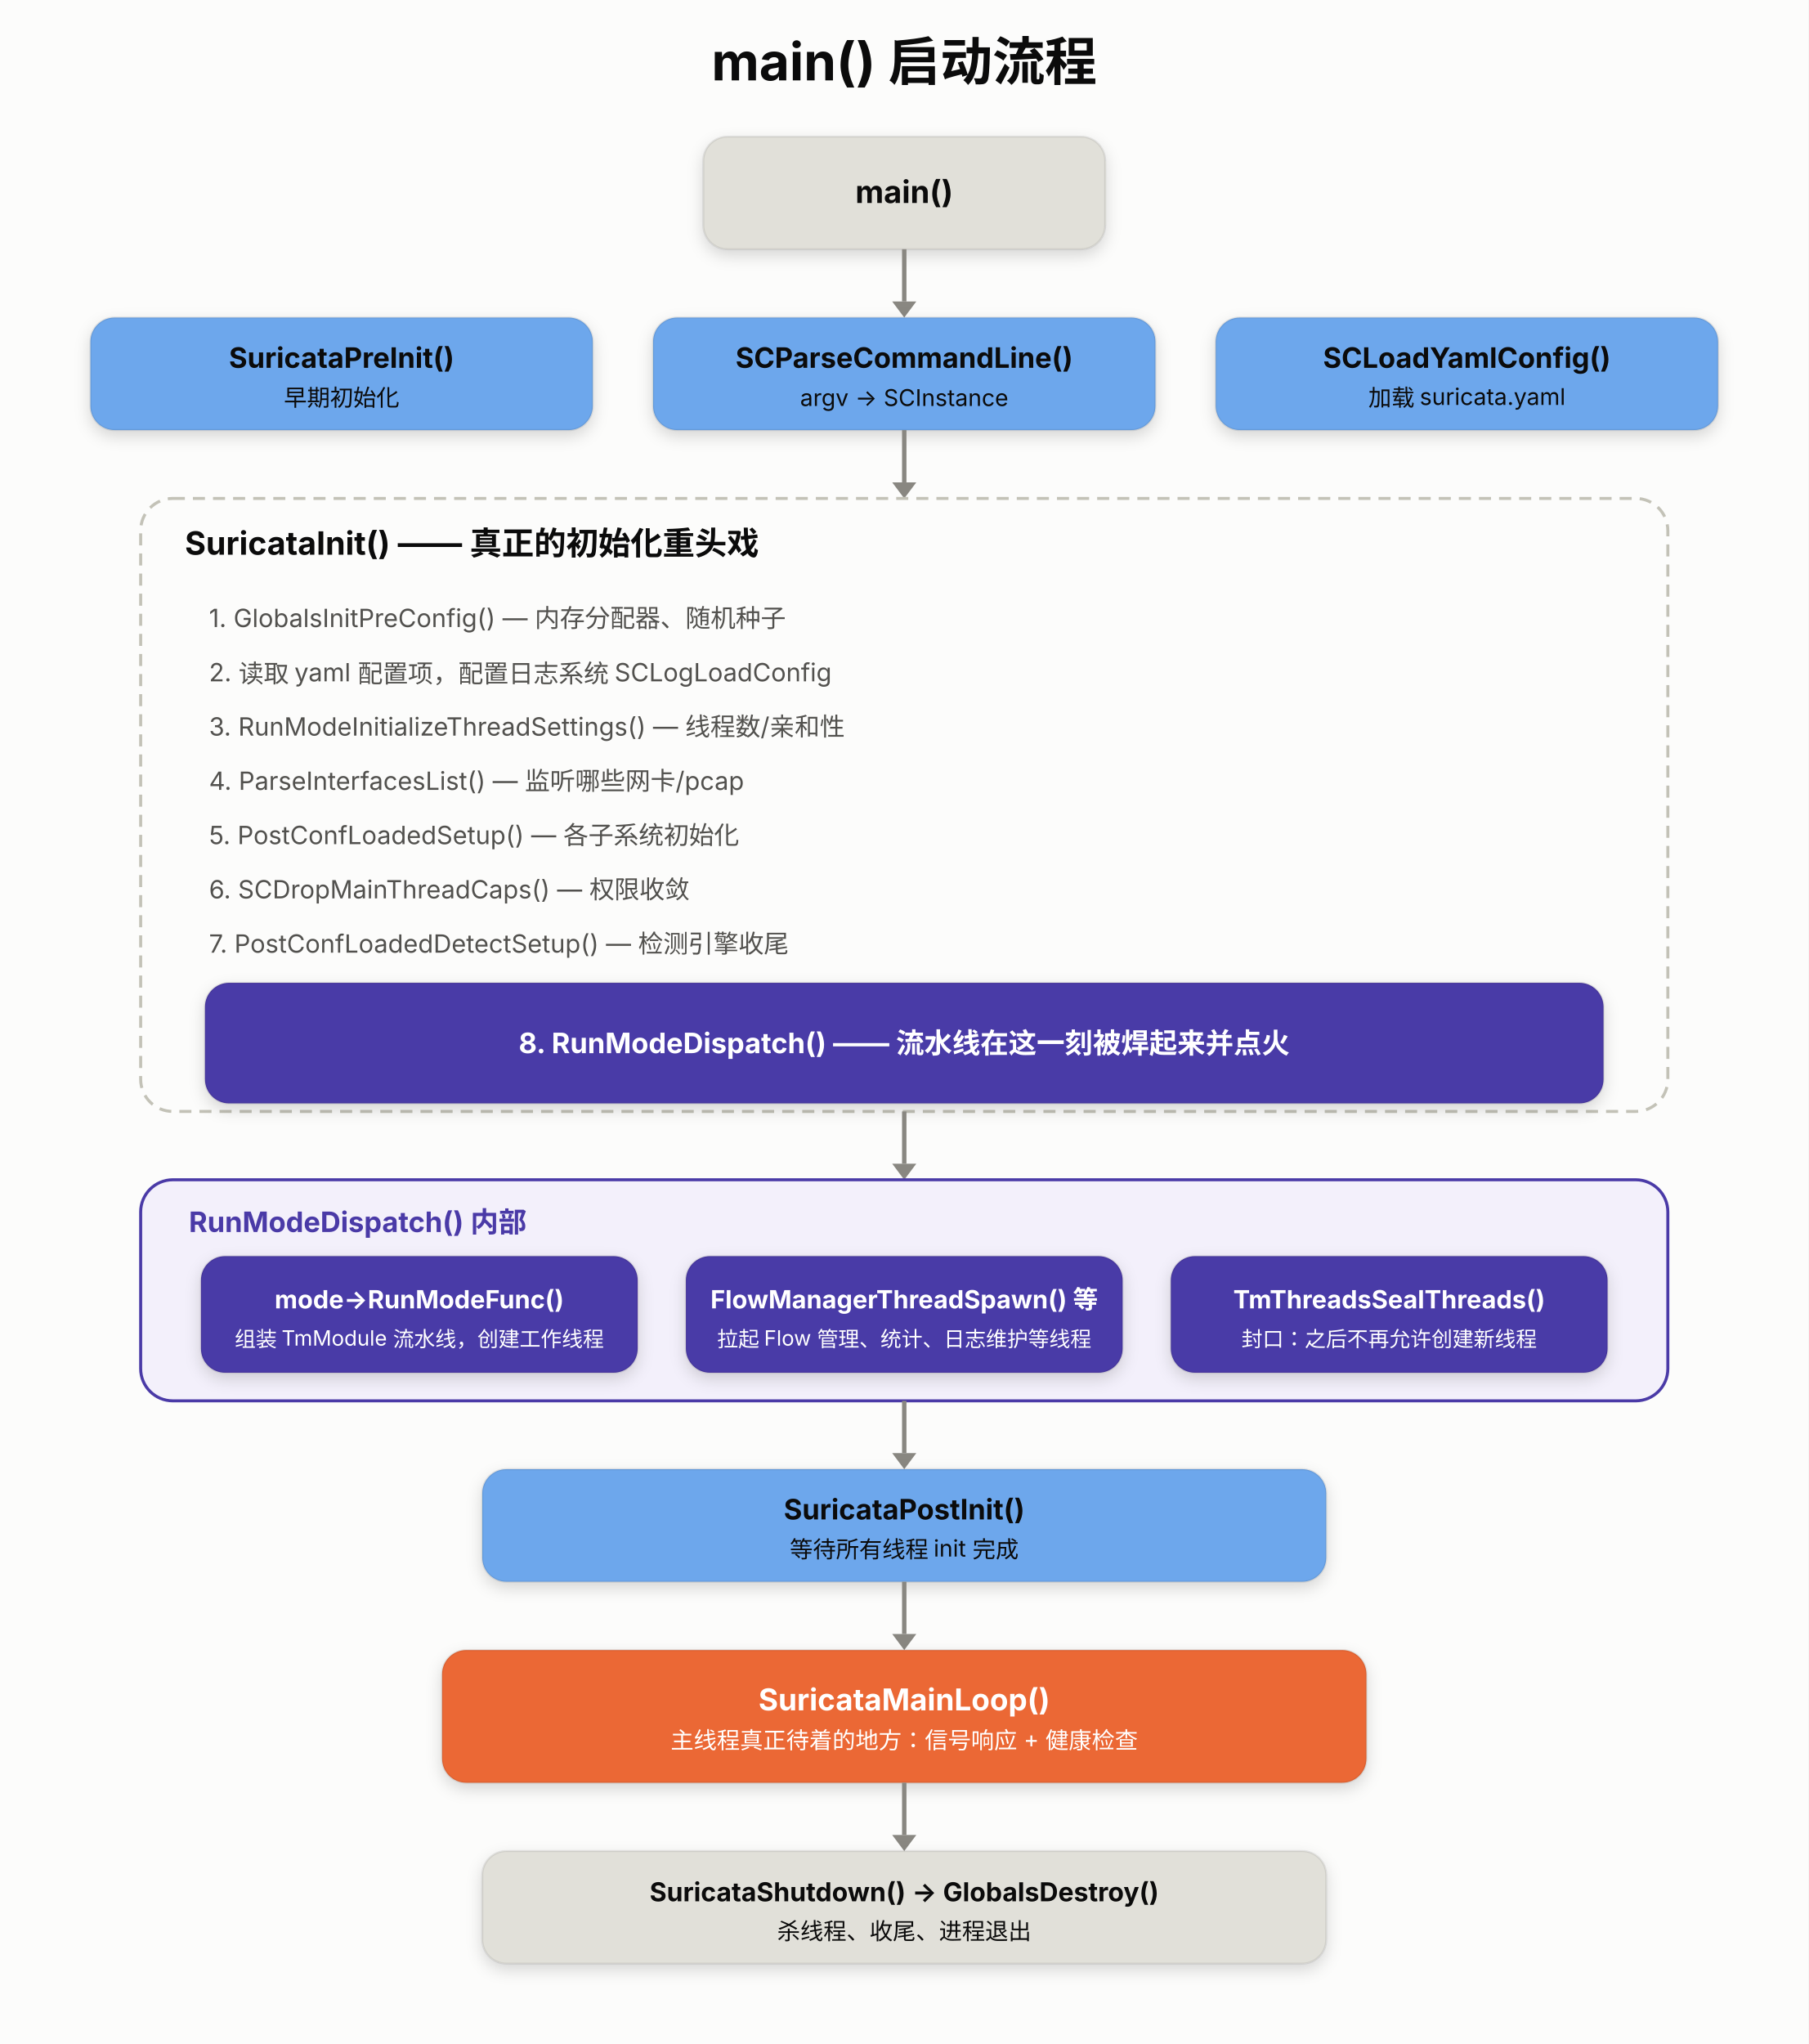
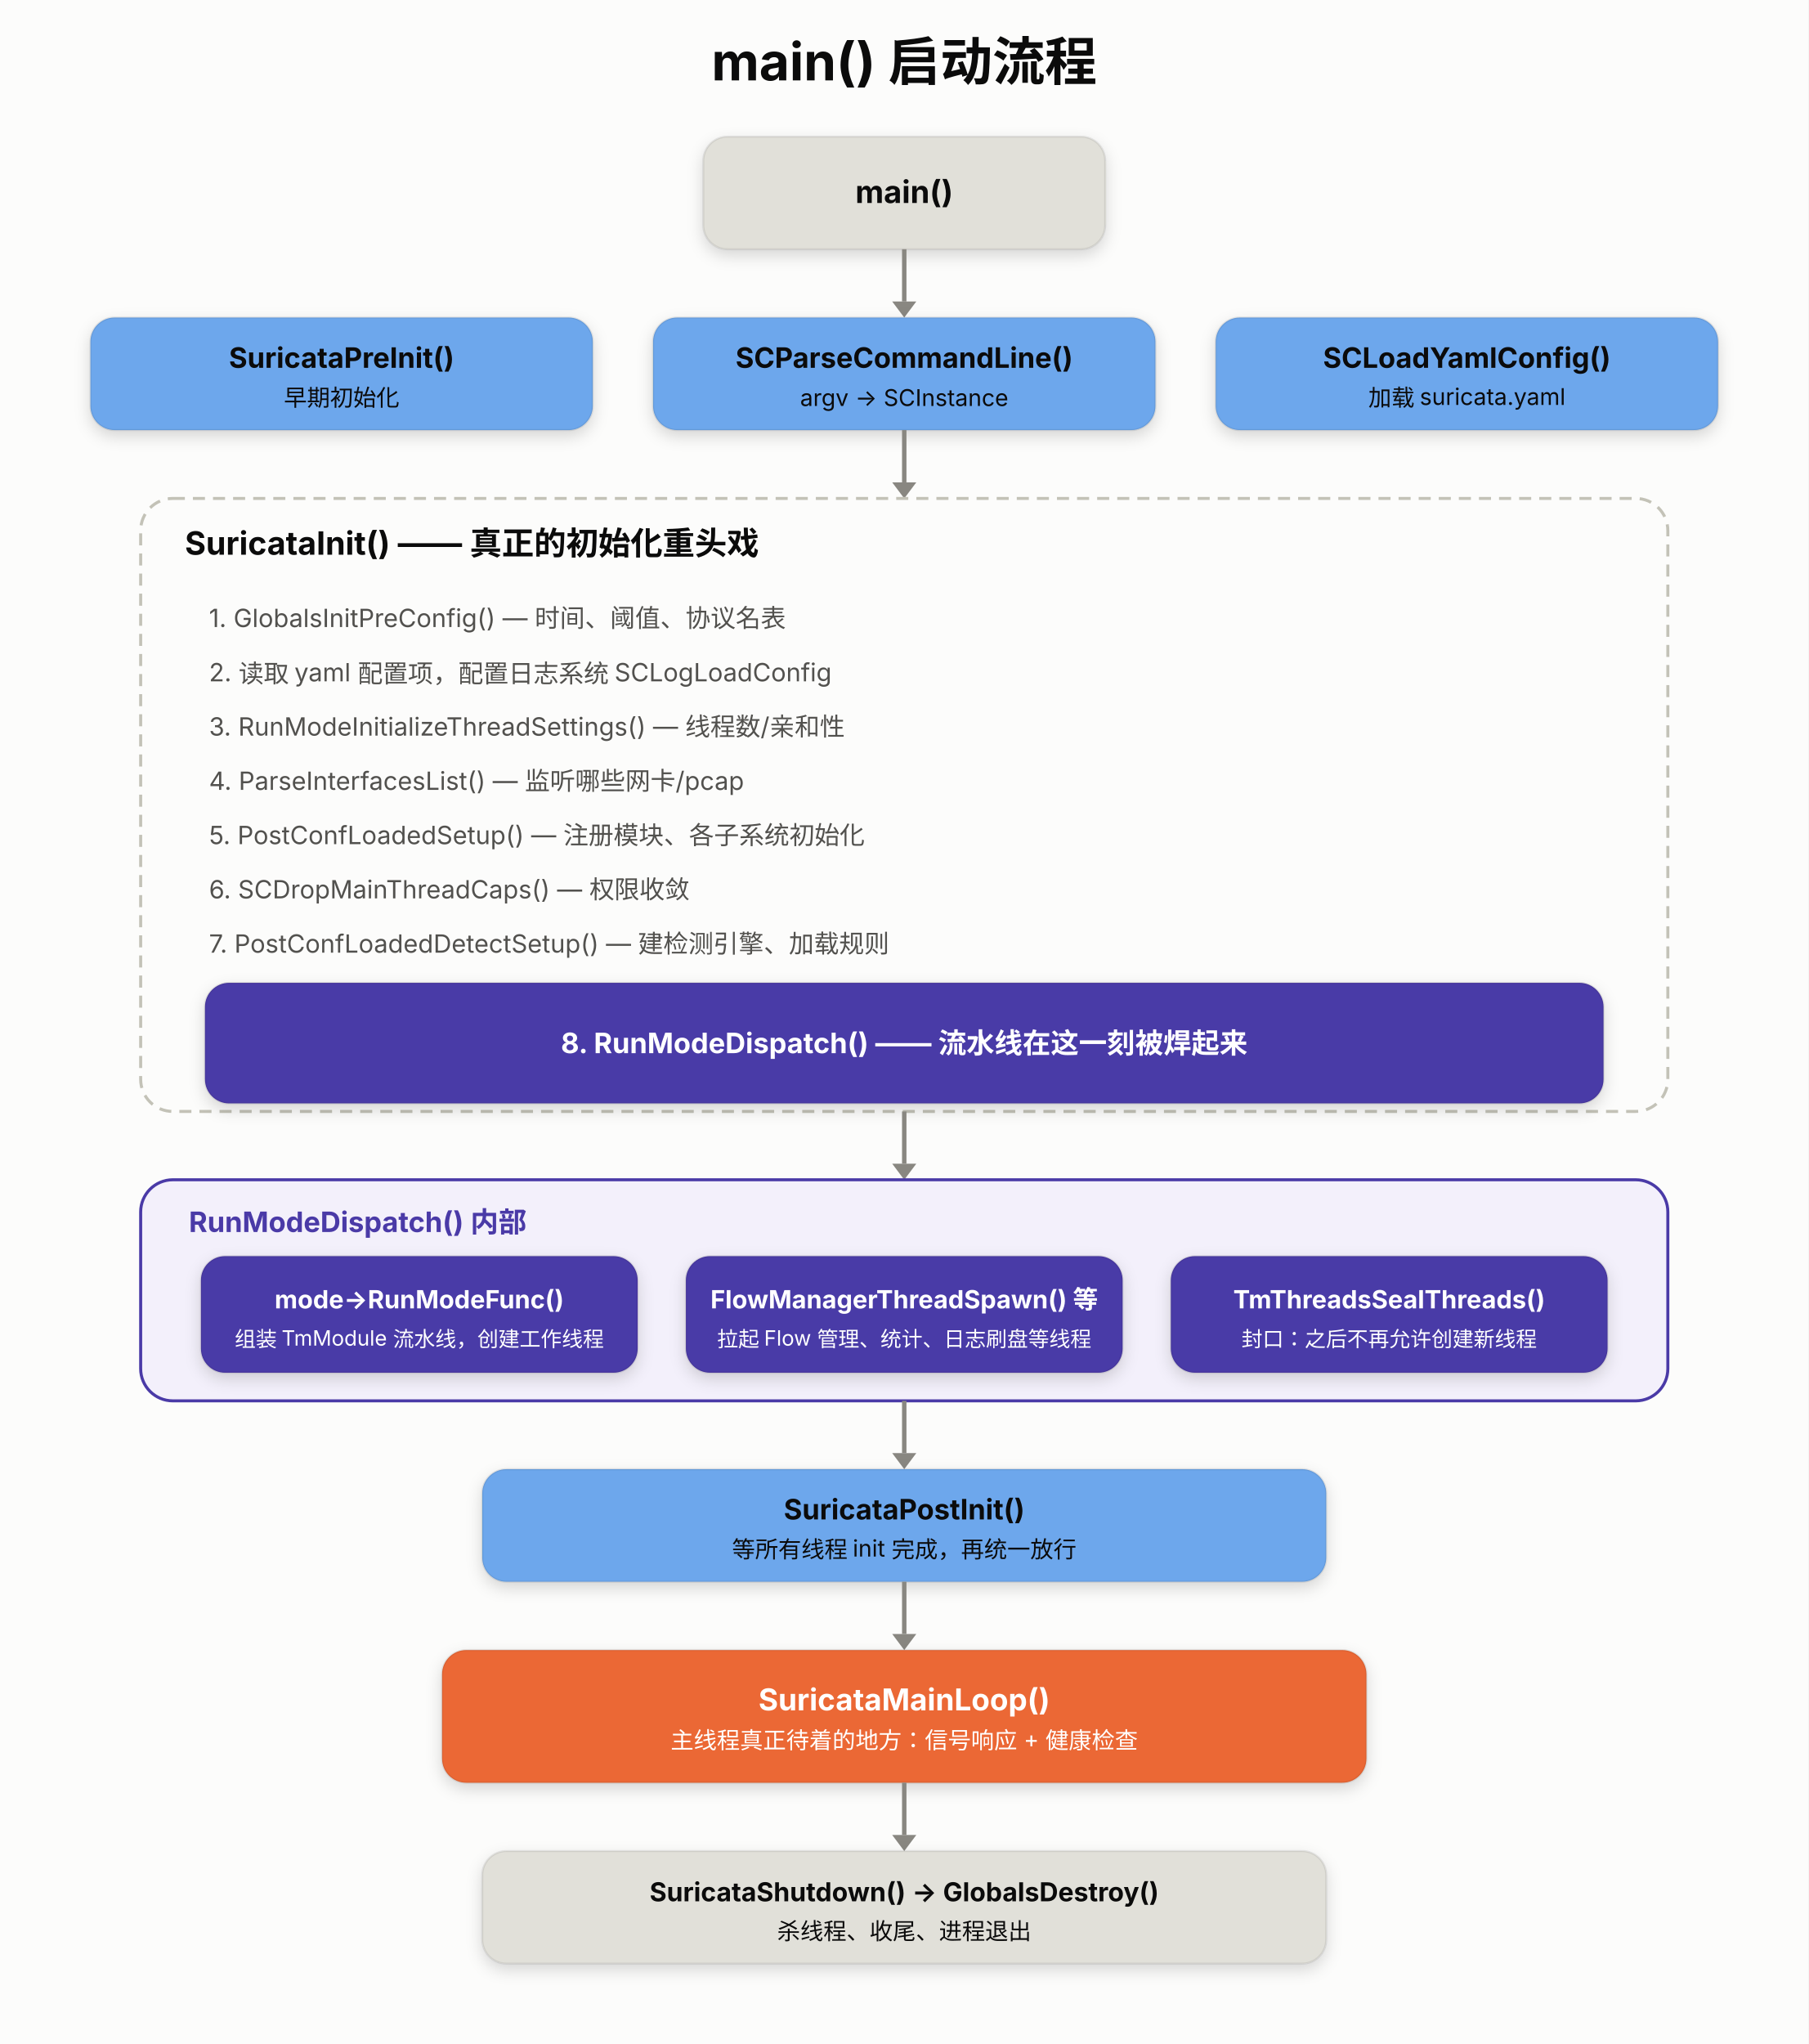
<svg xmlns="http://www.w3.org/2000/svg" viewBox="0 0 900 1017" font-family="-apple-system, 'Segoe UI', 'PingFang SC', 'Microsoft YaHei', sans-serif">
  <filter id="softshadow" x="-30%" y="-30%" width="160%" height="160%">
    <feDropShadow dx="0" dy="3" stdDeviation="4" flood-color="#0b0b0b" flood-opacity="0.16" />
  </filter>
  <rect x="0" y="0" width="900" height="1017" fill="#fcfcfb" />
  <text x="450.0" y="40" text-anchor="middle" font-size="26" fill="#0b0b0b" font-weight="700">main() 启动流程</text>
  <rect x="350.0" y="68" width="200" height="56" rx="12" fill="#e1e0d9" stroke="rgba(11,11,11,0.08)" stroke-width="1" filter="url(#softshadow)" />
  <text x="450.0" y="101.0" text-anchor="middle" font-size="15.5" font-weight="700" fill="#0b0b0b">main()</text>
  <line x1="450.0" y1="124" x2="450.0" y2="150" stroke="#898781" stroke-width="2.2" />
  <polygon points="444.0,150 456.0,150 450.0,158" fill="#898781" />
  <rect x="45.0" y="158" width="250" height="56" rx="12" fill="#6da7ec" stroke="rgba(11,11,11,0.08)" stroke-width="1" filter="url(#softshadow)" />
  <text x="170.0" y="183.0" text-anchor="middle" font-size="14" font-weight="700" fill="#0b0b0b">SuricataPreInit()</text>
  <text x="170.0" y="202.0" text-anchor="middle" font-size="11.5" fill="#0b0b0b">早期初始化</text>
  <rect x="325.0" y="158" width="250" height="56" rx="12" fill="#6da7ec" stroke="rgba(11,11,11,0.08)" stroke-width="1" filter="url(#softshadow)" />
  <text x="450.0" y="183.0" text-anchor="middle" font-size="14" font-weight="700" fill="#0b0b0b">SCParseCommandLine()</text>
  <text x="450.0" y="202.0" text-anchor="middle" font-size="11.5" fill="#0b0b0b">argv → SCInstance</text>
  <rect x="605.0" y="158" width="250" height="56" rx="12" fill="#6da7ec" stroke="rgba(11,11,11,0.08)" stroke-width="1" filter="url(#softshadow)" />
  <text x="730.0" y="183.0" text-anchor="middle" font-size="14" font-weight="700" fill="#0b0b0b">SCLoadYamlConfig()</text>
  <text x="730.0" y="202.0" text-anchor="middle" font-size="11.5" fill="#0b0b0b">加载 suricata.yaml</text>
  <line x1="450.0" y1="214" x2="450.0" y2="240" stroke="#898781" stroke-width="2.2" />
  <polygon points="444.0,240 456.0,240 450.0,248" fill="#898781" />
  <rect x="70.0" y="248" width="760" height="305" rx="16" fill="#fcfcfb" stroke="#c3c2b7" stroke-width="1.5" stroke-dasharray="6,4" />
  <text x="92.0" y="276" text-anchor="start" font-size="16" fill="#0b0b0b" font-weight="700">SuricataInit()  —— 真正的初始化重头戏</text>
-   <text x="104.0" y="312" text-anchor="start" font-size="12.5" fill="#52514e" font-weight="400">1. GlobalsInitPreConfig() — 内存分配器、随机种子</text>
+   <text x="104.0" y="312" text-anchor="start" font-size="12.5" fill="#52514e" font-weight="400">1. GlobalsInitPreConfig() — 时间、阈值、协议名表</text>
  <text x="104.0" y="339" text-anchor="start" font-size="12.5" fill="#52514e" font-weight="400">2. 读取 yaml 配置项，配置日志系统 SCLogLoadConfig</text>
  <text x="104.0" y="366" text-anchor="start" font-size="12.5" fill="#52514e" font-weight="400">3. RunModeInitializeThreadSettings() — 线程数/亲和性</text>
  <text x="104.0" y="393" text-anchor="start" font-size="12.5" fill="#52514e" font-weight="400">4. ParseInterfacesList() — 监听哪些网卡/pcap</text>
-   <text x="104.0" y="420" text-anchor="start" font-size="12.5" fill="#52514e" font-weight="400">5. PostConfLoadedSetup() — 各子系统初始化</text>
+   <text x="104.0" y="420" text-anchor="start" font-size="12.5" fill="#52514e" font-weight="400">5. PostConfLoadedSetup() — 注册模块、各子系统初始化</text>
  <text x="104.0" y="447" text-anchor="start" font-size="12.5" fill="#52514e" font-weight="400">6. SCDropMainThreadCaps() — 权限收敛</text>
-   <text x="104.0" y="474" text-anchor="start" font-size="12.5" fill="#52514e" font-weight="400">7. PostConfLoadedDetectSetup() — 检测引擎收尾</text>
+   <text x="104.0" y="474" text-anchor="start" font-size="12.5" fill="#52514e" font-weight="400">7. PostConfLoadedDetectSetup() — 建检测引擎、加载规则</text>
  <rect x="102.0" y="489" width="696" height="60" rx="12" fill="#4a3aa7" stroke="rgba(11,11,11,0.08)" stroke-width="1" filter="url(#softshadow)" />
-   <text x="450.0" y="524.0" text-anchor="middle" font-size="14" font-weight="700" fill="#ffffff">8. RunModeDispatch()  —— 流水线在这一刻被焊起来并点火</text>
+   <text x="450.0" y="524.0" text-anchor="middle" font-size="14" font-weight="700" fill="#ffffff">8. RunModeDispatch()  —— 流水线在这一刻被焊起来</text>
  <line x1="450.0" y1="553" x2="450.0" y2="579" stroke="#898781" stroke-width="2.2" />
  <polygon points="444.0,579 456.0,579 450.0,587" fill="#898781" />
  <rect x="70.0" y="587" width="760" height="110" rx="16" fill="#f3f0fb" stroke="#4a3aa7" stroke-width="1.5" />
  <text x="94.0" y="613" text-anchor="start" font-size="14" fill="#4a3aa7" font-weight="700">RunModeDispatch() 内部</text>
  <rect x="100.0" y="625" width="217.333" height="58" rx="12" fill="#4a3aa7" stroke="rgba(11,11,11,0.08)" stroke-width="1" filter="url(#softshadow)" />
  <text x="208.667" y="651.0" text-anchor="middle" font-size="12.5" font-weight="700" fill="#ffffff">mode-&gt;RunModeFunc()</text>
  <text x="208.667" y="670.0" text-anchor="middle" font-size="10.5" fill="#ffffff">组装 TmModule 流水线，创建工作线程</text>
  <rect x="341.333" y="625" width="217.333" height="58" rx="12" fill="#4a3aa7" stroke="rgba(11,11,11,0.08)" stroke-width="1" filter="url(#softshadow)" />
  <text x="450" y="651.0" text-anchor="middle" font-size="12.5" font-weight="700" fill="#ffffff">FlowManagerThreadSpawn() 等</text>
-   <text x="450" y="670.0" text-anchor="middle" font-size="10.5" fill="#ffffff">拉起 Flow 管理、统计、日志维护等线程</text>
+   <text x="450" y="670.0" text-anchor="middle" font-size="10.5" fill="#ffffff">拉起 Flow 管理、统计、日志刷盘等线程</text>
  <rect x="582.667" y="625" width="217.333" height="58" rx="12" fill="#4a3aa7" stroke="rgba(11,11,11,0.08)" stroke-width="1" filter="url(#softshadow)" />
  <text x="691.333" y="651.0" text-anchor="middle" font-size="12.5" font-weight="700" fill="#ffffff">TmThreadsSealThreads()</text>
  <text x="691.333" y="670.0" text-anchor="middle" font-size="10.5" fill="#ffffff">封口：之后不再允许创建新线程</text>
  <line x1="450.0" y1="697" x2="450.0" y2="723" stroke="#898781" stroke-width="2.2" />
  <polygon points="444.0,723 456.0,723 450.0,731" fill="#898781" />
  <rect x="240.0" y="731" width="420" height="56" rx="12" fill="#6da7ec" stroke="rgba(11,11,11,0.08)" stroke-width="1" filter="url(#softshadow)" />
  <text x="450.0" y="756.0" text-anchor="middle" font-size="14" font-weight="700" fill="#0b0b0b">SuricataPostInit()</text>
-   <text x="450.0" y="775.0" text-anchor="middle" font-size="11.5" fill="#0b0b0b">等待所有线程 init 完成</text>
+   <text x="450.0" y="775.0" text-anchor="middle" font-size="11.5" fill="#0b0b0b">等所有线程 init 完成，再统一放行</text>
  <line x1="450.0" y1="787" x2="450.0" y2="813" stroke="#898781" stroke-width="2.2" />
  <polygon points="444.0,813 456.0,813 450.0,821" fill="#898781" />
  <rect x="220.0" y="821" width="460" height="66" rx="12" fill="#eb6834" stroke="rgba(11,11,11,0.08)" stroke-width="1" filter="url(#softshadow)" />
  <text x="450.0" y="851.0" text-anchor="middle" font-size="15" font-weight="700" fill="#ffffff">SuricataMainLoop()</text>
  <text x="450.0" y="870.0" text-anchor="middle" font-size="11.5" fill="#ffffff">主线程真正待着的地方：信号响应 + 健康检查</text>
  <line x1="450.0" y1="887" x2="450.0" y2="913" stroke="#898781" stroke-width="2.2" />
  <polygon points="444.0,913 456.0,913 450.0,921" fill="#898781" />
  <rect x="240.0" y="921" width="420" height="56" rx="12" fill="#e1e0d9" stroke="rgba(11,11,11,0.08)" stroke-width="1" filter="url(#softshadow)" />
  <text x="450.0" y="946.0" text-anchor="middle" font-size="13" font-weight="700" fill="#0b0b0b">SuricataShutdown() → GlobalsDestroy()</text>
  <text x="450.0" y="965.0" text-anchor="middle" font-size="11.5" fill="#0b0b0b">杀线程、收尾、进程退出</text>
</svg>
